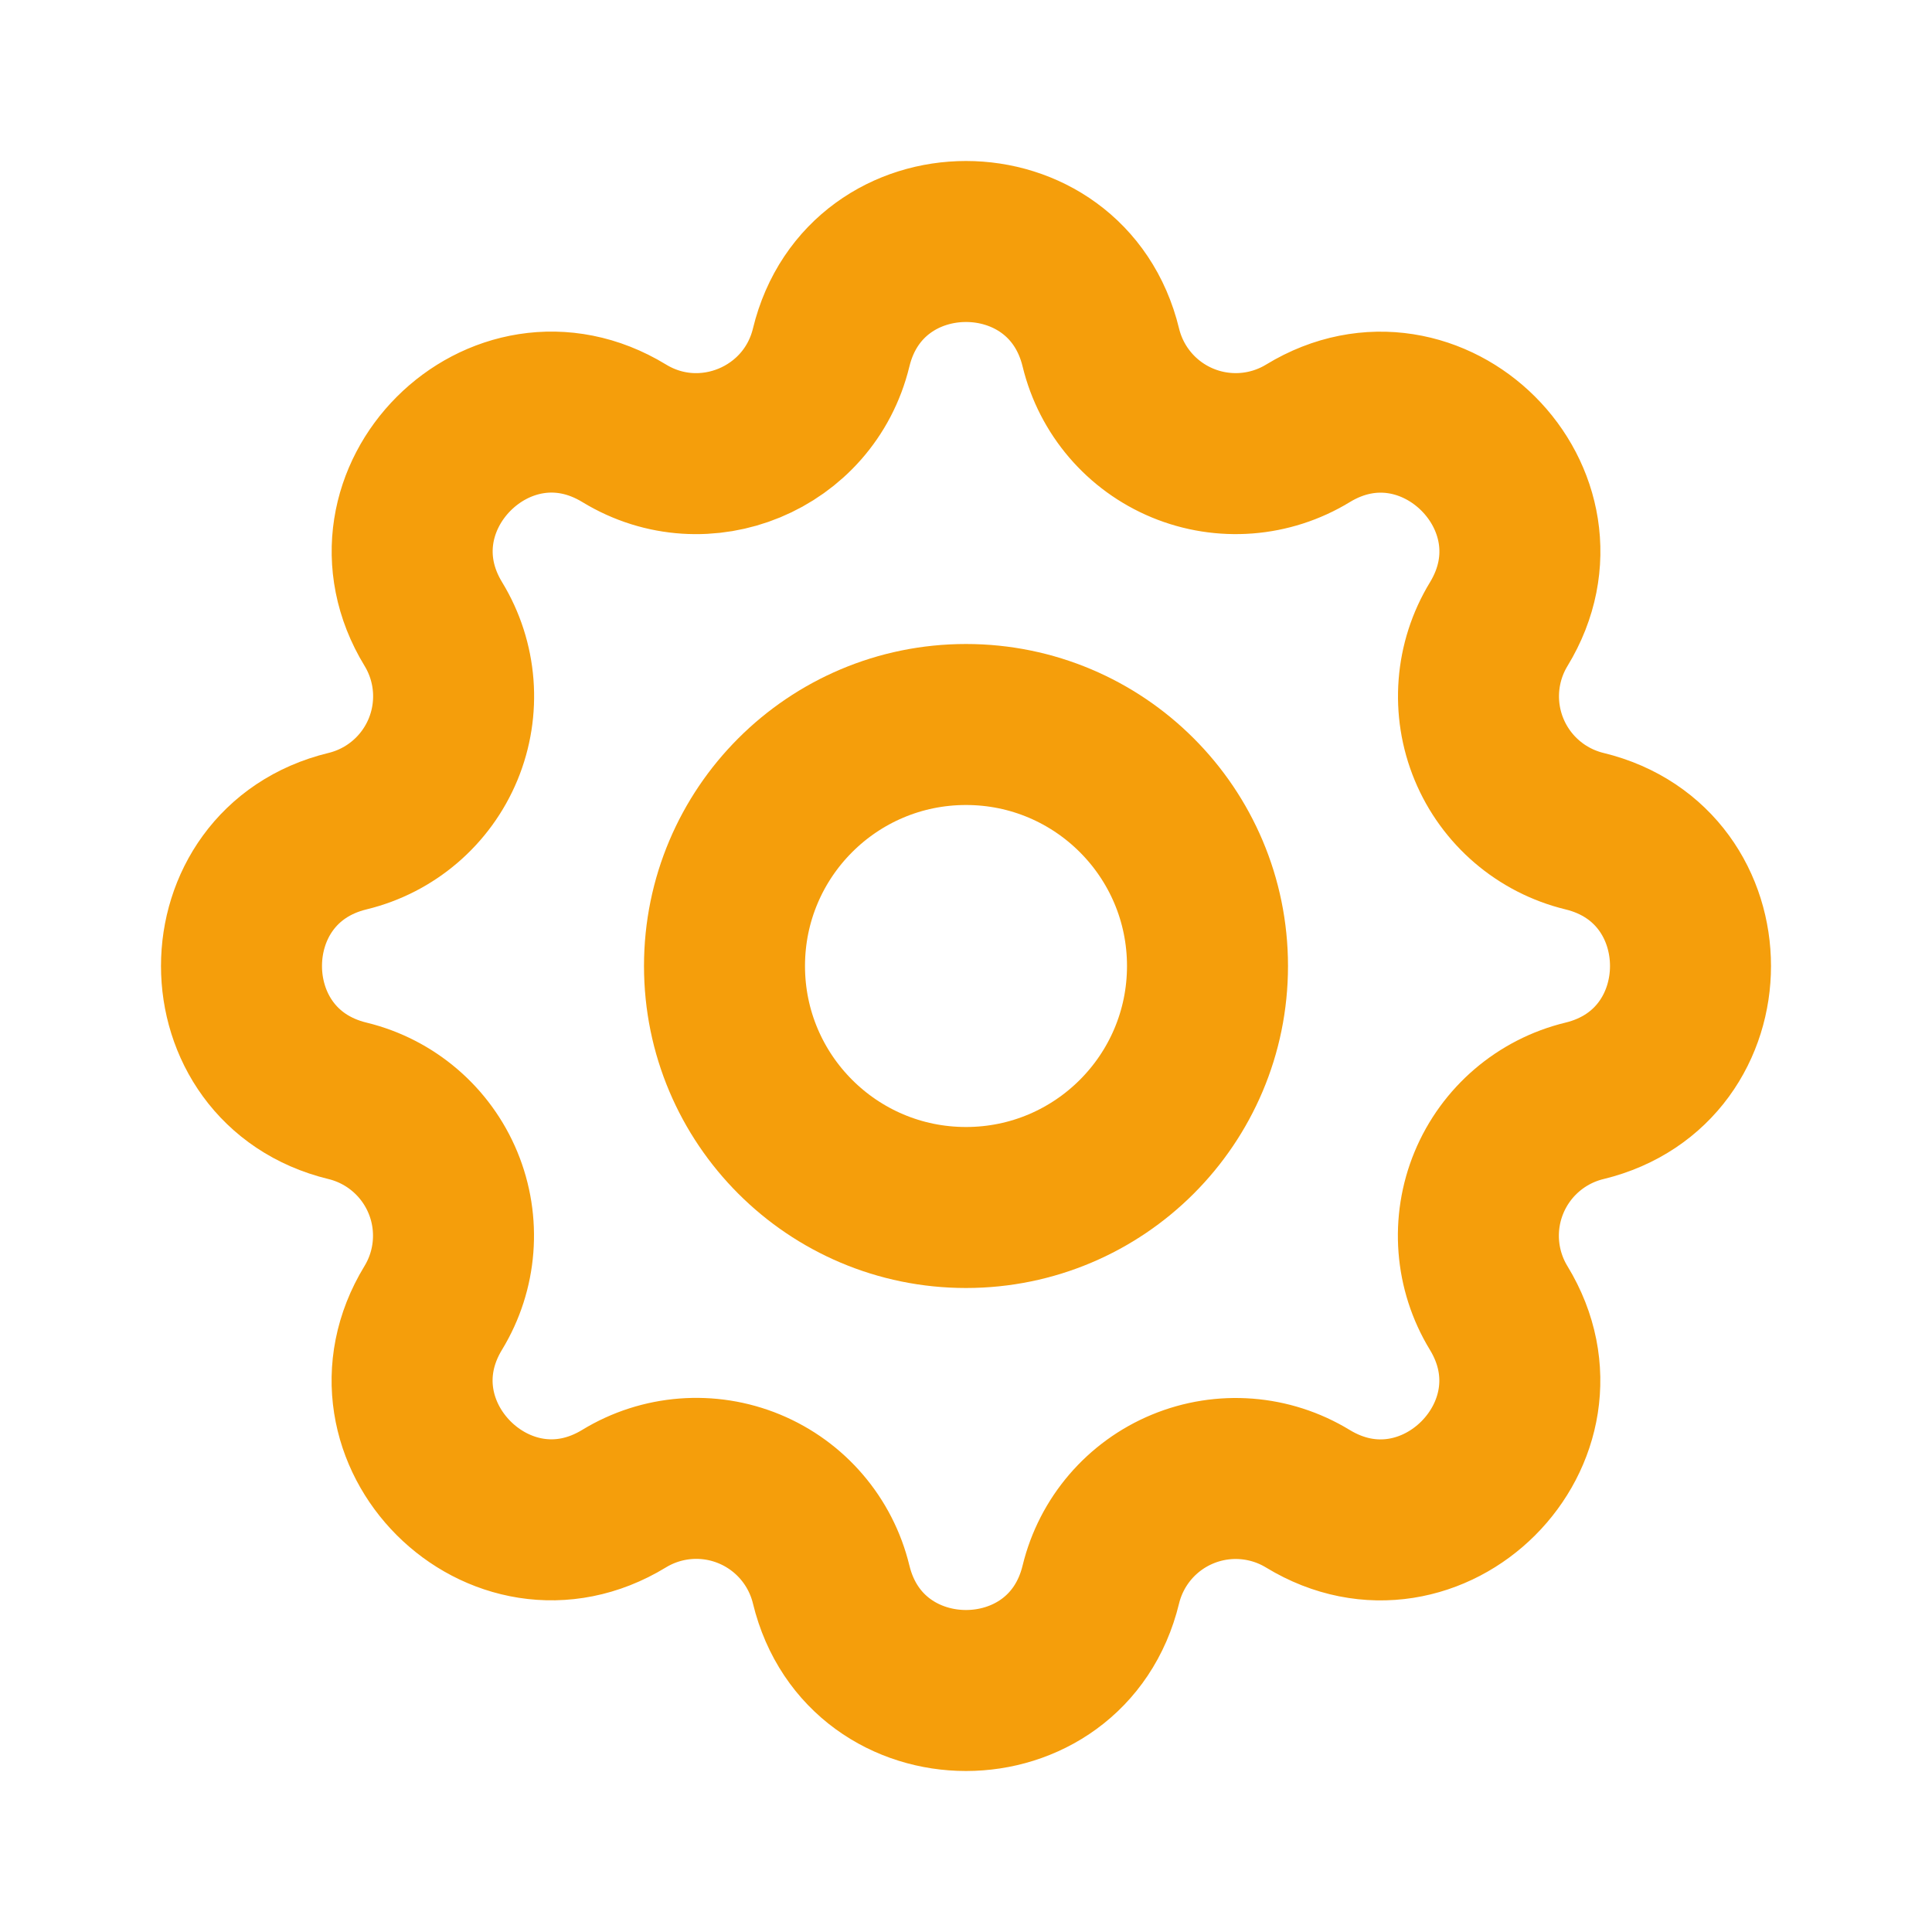
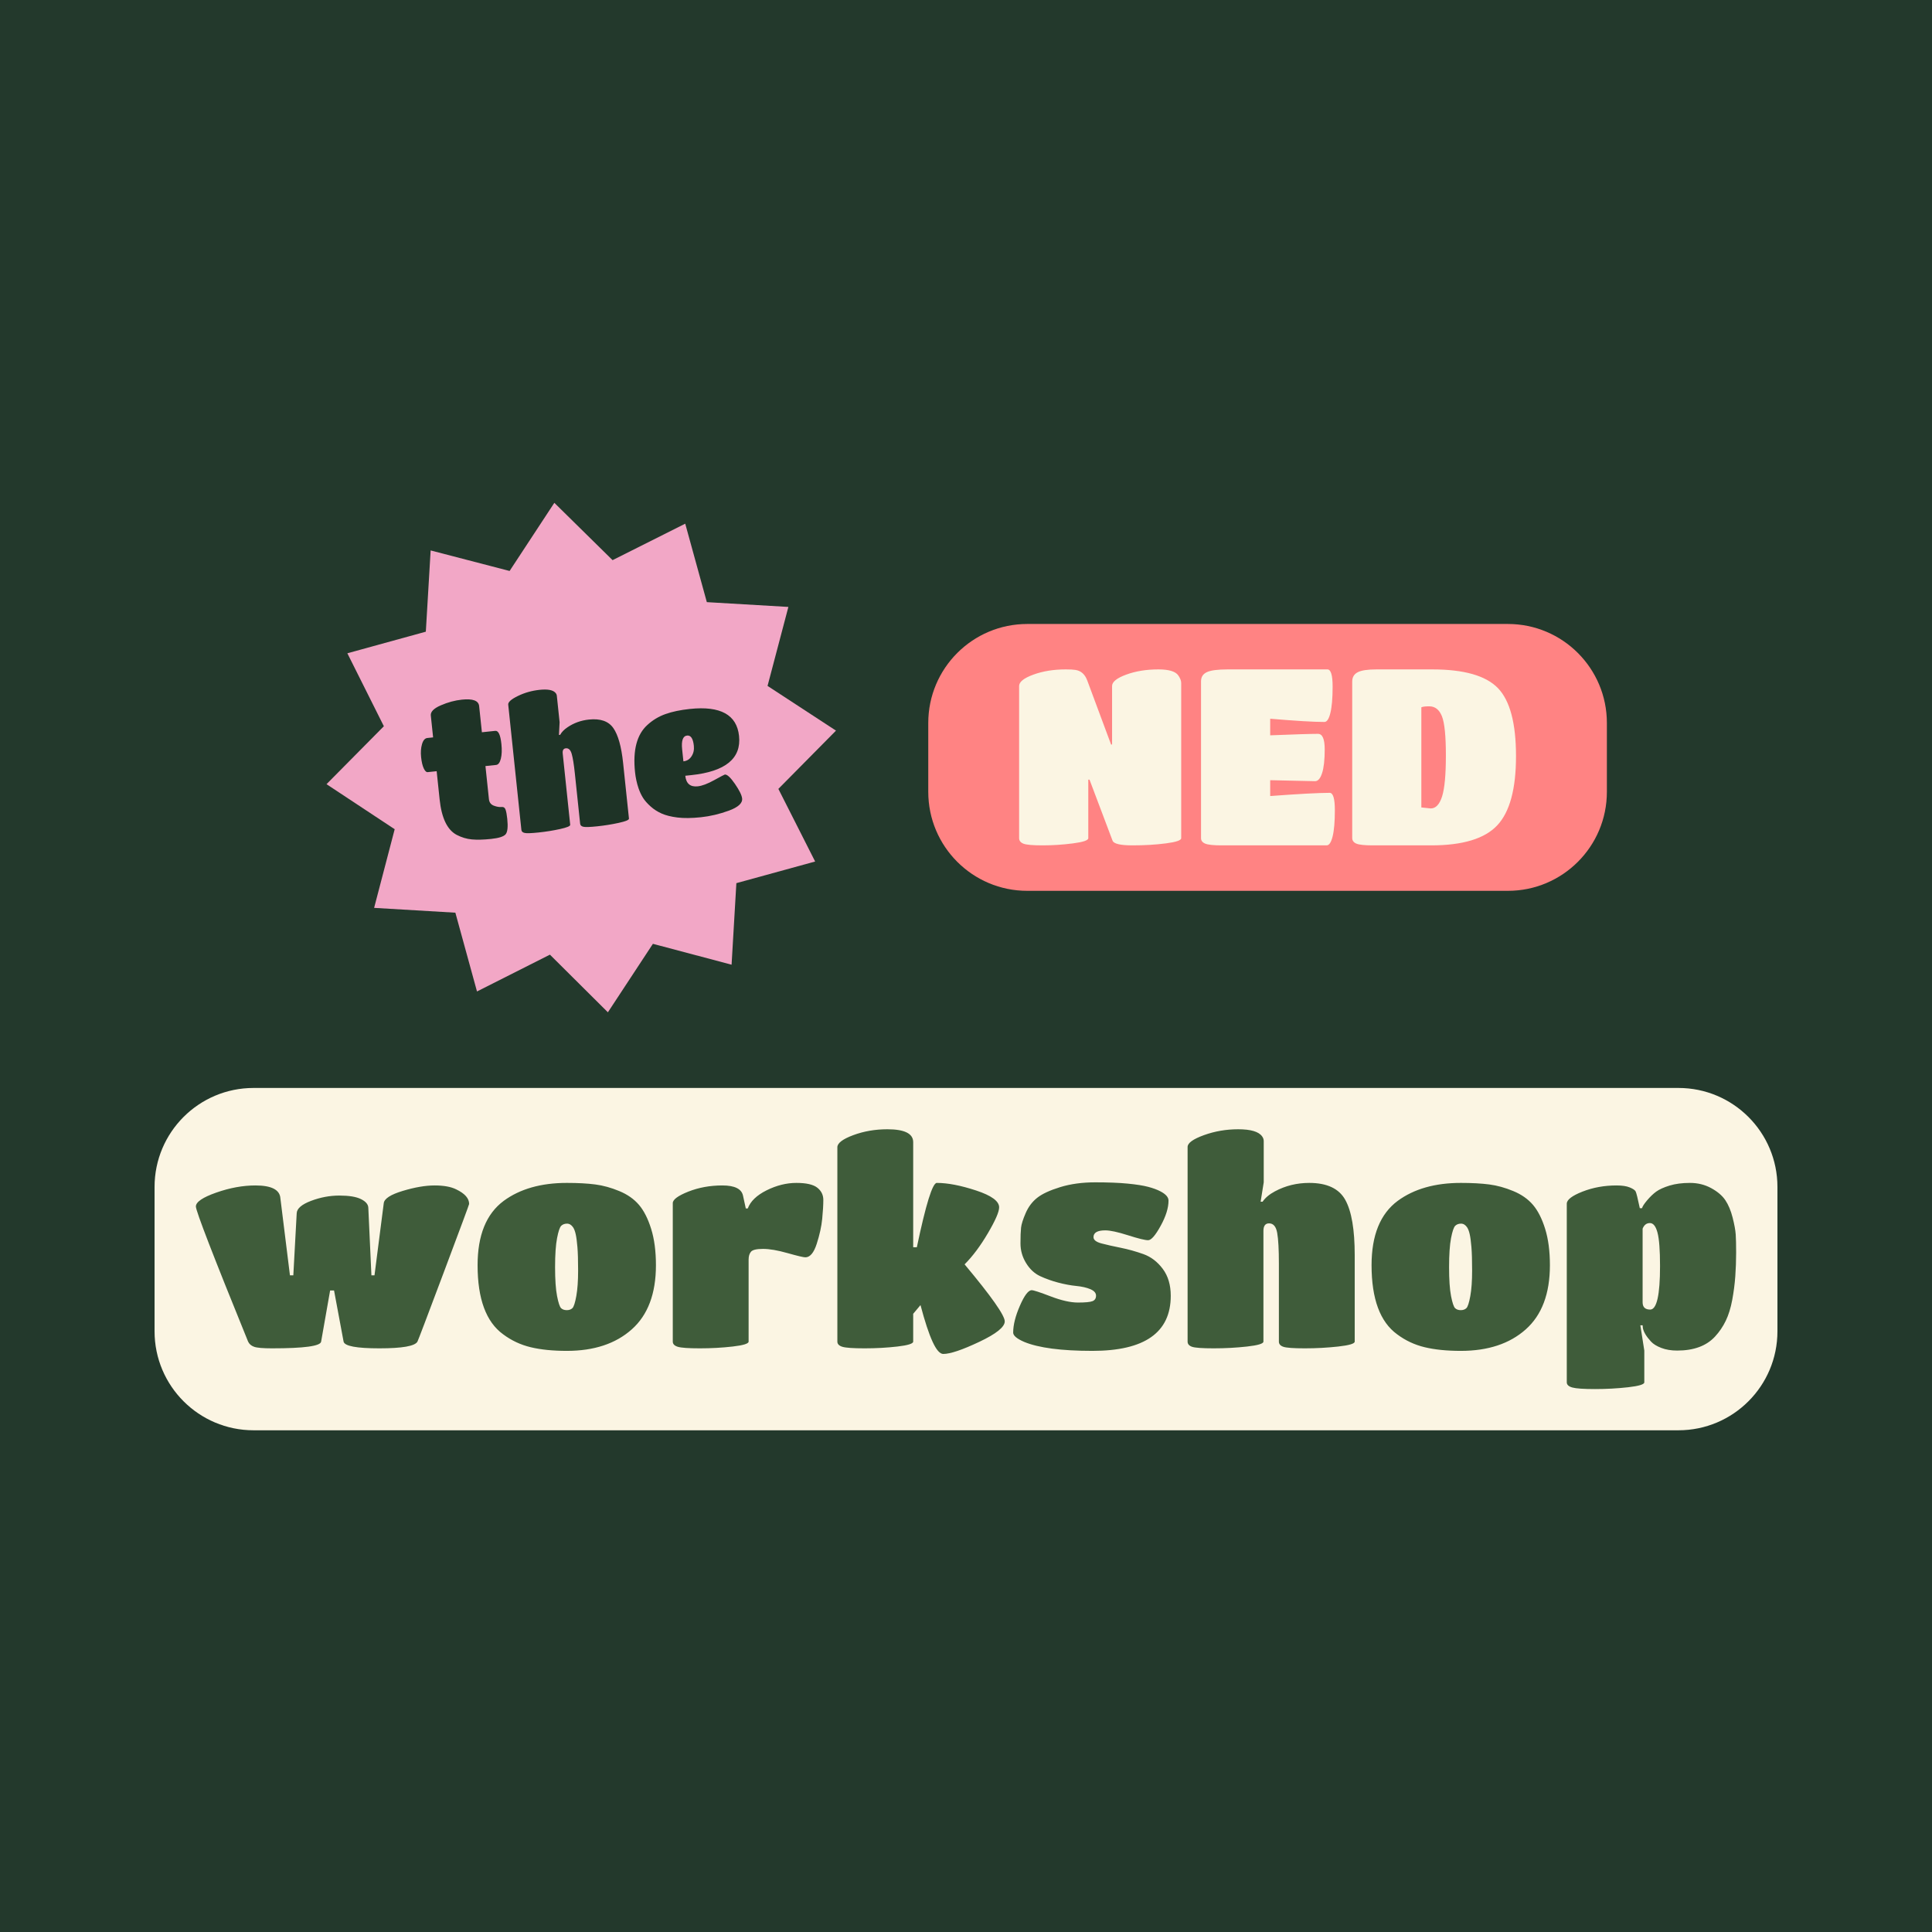
- <svg xmlns="http://www.w3.org/2000/svg" viewBox="0 0 24 24" fill="none" stroke="#f59e0b" stroke-width="2" stroke-linecap="round" stroke-linejoin="round">
-   <path d="M10.325 4.317c.426-1.756 2.924-1.756 3.35 0a1.724 1.724 0 002.573 1.066c1.543-.94 3.31.826 2.37 2.37a1.724 1.724 0 001.065 2.572c1.756.426 1.756 2.924 0 3.35a1.724 1.724 0 00-1.066 2.573c.94 1.543-.826 3.31-2.37 2.37a1.724 1.724 0 00-2.572 1.065c-.426 1.756-2.924 1.756-3.35 0a1.724 1.724 0 00-2.573-1.066c-1.543.94-3.31-.826-2.37-2.37a1.724 1.724 0 00-1.065-2.572c-1.756-.426-1.756-2.924 0-3.35a1.724 1.724 0 001.066-2.573c-.94-1.543.826-3.31 2.37-2.37.996.608 2.296.07 2.572-1.065z" />
-   <circle cx="12" cy="12" r="3" />
+ <svg xmlns="http://www.w3.org/2000/svg" viewBox="0 0 64.00 64.00" width="64.00" height="64.00" role="img" aria-label="The Ned Workshop">
+   <rect width="64" height="64" fill="#23392c" />
+   <g transform="translate(5.12 16.61)">
+     <g transform="translate(5.65 0.00)">
+       <g transform="rotate(-6 8.483121 8.483121)">
+         <polygon points="8.48,0.00 10.20,2.09 12.72,1.14 13.16,3.80 15.83,4.24 14.87,6.77 16.97,8.48 14.87,10.20 15.83,12.72 13.16,13.16 12.72,15.83 10.20,14.87 8.48,16.97 6.77,14.87 4.24,15.83 3.80,13.16 1.14,12.72 2.09,10.20 0.00,8.48 2.09,6.77 1.14,4.24 3.80,3.80 4.24,1.14 6.77,2.09" fill="#f2a7c6" />
+         <g transform="translate(3.21 6.11)">
+           <path transform="translate(-0.06020279 4.695818)" d="M2.577-0.054Q2.468 0.048 2.083 0.048Q1.698 0.048 1.445-0.003Q1.192-0.054 0.963-0.205Q0.524-0.500 0.524-1.433L0.524-2.372L0.223-2.372Q0.157-2.372 0.108-2.510Q0.060-2.649 0.060-2.890Q0.060-3.131 0.135-3.314Q0.211-3.498 0.331-3.498L0.524-3.498L0.524-4.226Q0.524-4.413 0.888-4.527Q1.252-4.642 1.601-4.642Q2.149-4.642 2.149-4.371L2.149-3.498L2.595-3.498Q2.751-3.498 2.751-3.046Q2.751-2.751 2.682-2.562Q2.613-2.372 2.504-2.372L2.149-2.372L2.149-1.270Q2.149-1.108 2.288-1.038Q2.426-0.969 2.532-0.969Q2.637-0.969 2.661-0.867Q2.685-0.765 2.685-0.560Q2.685-0.157 2.577-0.054M5.069-0.144L5.069-1.818Q5.069-2.270 5.033-2.474Q4.997-2.679 4.858-2.679Q4.738-2.679 4.738-2.516L4.738-0.144Q4.738-0.078 4.389-0.039Q4.040 0 3.672 0Q3.305 0 3.209-0.033Q3.112-0.066 3.112-0.144L3.112-4.317Q3.112-4.443 3.462-4.569Q3.811-4.696 4.196-4.696Q4.599-4.696 4.708-4.545Q4.744-4.497 4.744-4.443L4.744-3.558L4.678-3.143L4.720-3.143Q4.804-3.269 4.985-3.365Q5.322-3.546 5.719-3.546Q6.291-3.546 6.493-3.182Q6.695-2.817 6.695-1.999L6.695-0.144Q6.695-0.078 6.342-0.039Q5.990 0 5.626 0Q5.262 0 5.165-0.033Q5.069-0.066 5.069-0.144M8.898-1.361L8.699-1.361Q8.699-0.969 9.073-0.969Q9.289-0.969 9.638-1.117Q9.988-1.264 10.006-1.264Q10.120-1.264 10.307-0.921Q10.493-0.578 10.493-0.415Q10.493-0.181 10.012-0.060Q9.530 0.060 9.070 0.060Q8.609 0.060 8.299-0.012Q7.989-0.084 7.793-0.196Q7.598-0.307 7.450-0.470Q7.303-0.632 7.230-0.780Q7.158-0.927 7.116-1.108Q7.056-1.373 7.056-1.656Q7.056-2.751 7.628-3.167Q7.911-3.377 8.260-3.462Q8.609-3.546 9.085-3.546Q10.608-3.546 10.608-2.486Q10.608-1.361 8.898-1.361M8.687-2.240L8.687-1.842Q8.862-1.842 8.973-1.981Q9.085-2.119 9.085-2.318Q9.085-2.679 8.898-2.679Q8.687-2.679 8.687-2.240" fill="#1e3326" />
+         </g>
+       </g>
+     </g>
+     <g transform="translate(25.63 4.06)">
+       <rect width="22.48" height="8.84" rx="3.28" fill="#ff8383" />
+       <path transform="translate(2.681761 7.333795)" d="M2.619-0.238Q2.619-0.131 2.114-0.066Q1.609 0 1.108 0Q0.608 0 0.468-0.057Q0.328-0.115 0.328-0.238L0.328-5.279Q0.328-5.484 0.800-5.656Q1.272-5.829 1.872-5.829Q2.085-5.829 2.192-5.812Q2.471-5.771 2.586-5.459L3.374-3.341L3.407-3.341L3.407-5.279Q3.407-5.484 3.875-5.656Q4.343-5.829 4.942-5.829Q5.459-5.829 5.599-5.632Q5.697-5.492 5.697-5.377L5.697-0.238Q5.697-0.131 5.192-0.066Q4.688 0 4.084 0Q3.481 0 3.423-0.156L2.660-2.176L2.619-2.176L2.619-0.238M10.516 0L7.036 0Q6.633 0 6.494-0.057Q6.354-0.115 6.354-0.238L6.354-5.435Q6.354-5.648 6.547-5.738Q6.740-5.829 7.241-5.829L10.541-5.829Q10.713-5.829 10.713-5.258Q10.713-4.688 10.639-4.388Q10.566-4.088 10.442-4.088Q9.909-4.088 8.645-4.195L8.645-3.645Q9.860-3.694 10.229-3.694Q10.451-3.694 10.451-3.177Q10.451-2.660 10.364-2.393Q10.278-2.126 10.130-2.126L8.645-2.159L8.645-1.634Q10.073-1.740 10.615-1.740Q10.787-1.740 10.787-1.166Q10.787-0.591 10.713-0.296Q10.639 0 10.516 0M13.981 0L12.043 0Q11.641 0 11.501-0.057Q11.362-0.115 11.362-0.246L11.362-5.426Q11.362-5.640 11.543-5.734Q11.723-5.829 12.166-5.829L14.014-5.829Q15.590-5.829 16.189-5.209Q16.788-4.589 16.788-2.955Q16.788-1.322 16.164-0.661Q15.541 0 13.981 0M13.915-4.606Q13.718-4.606 13.652-4.573L13.652-1.256L13.964-1.223Q14.211-1.223 14.338-1.617Q14.465-2.011 14.465-2.980Q14.465-3.949 14.334-4.277Q14.202-4.606 13.915-4.606" fill="#fbf5e3" />
+     </g>
+     <g transform="translate(0.00 19.43)">
+       <rect width="53.76" height="11.34" rx="3.28" fill="#fbf5e3" />
+       <path transform="translate(1.321725 8.625418)" d="M7.387-0.223Q7.266 0 6.127 0Q4.987 0 4.940-0.223L4.624-1.917L4.494-1.917L4.196-0.223Q4.168 0 2.568 0Q2.121 0 1.977-0.051Q1.833-0.102 1.777-0.223Q0.047-4.475 0.047-4.699Q0.047-4.922 0.721-5.159Q1.396-5.396 2.019-5.396Q2.819-5.396 2.847-4.968L3.163-2.419L3.275-2.419L3.387-4.475Q3.396-4.708 3.861-4.885Q4.326-5.061 4.801-5.061Q5.275-5.061 5.513-4.945Q5.750-4.829 5.759-4.661L5.862-2.419L5.964-2.419L6.271-4.810Q6.299-5.034 6.899-5.215Q7.499-5.396 7.955-5.396Q8.411-5.396 8.671-5.266Q9.099-5.061 9.099-4.782Q9.099-4.754 8.257-2.512Q7.415-0.270 7.387-0.223M12.337 0.084Q11.639 0.084 11.137-0.037Q10.635-0.158 10.225-0.465Q9.379-1.079 9.379-2.754Q9.379-4.243 10.244-4.885Q11.053-5.480 12.337-5.480Q12.886-5.480 13.277-5.429Q13.668-5.378 14.072-5.210Q14.477-5.043 14.724-4.754Q14.970-4.466 15.128-3.959Q15.287-3.452 15.287-2.754Q15.287-1.340 14.486-0.628Q13.686 0.084 12.337 0.084M12.012-1.731Q12.077-1.396 12.146-1.330Q12.216-1.265 12.333-1.265Q12.449-1.265 12.519-1.330Q12.588-1.396 12.649-1.731Q12.709-2.066 12.709-2.573Q12.709-3.080 12.686-3.354Q12.663-3.629 12.630-3.777Q12.598-3.926 12.542-4.010Q12.458-4.131 12.342-4.131Q12.226-4.131 12.151-4.061Q12.077-3.991 12.012-3.652Q11.946-3.312 11.946-2.689Q11.946-2.066 12.012-1.731M18.357-2.940L18.357-0.223Q18.357-0.121 17.831-0.060Q17.306 0 16.743 0Q16.180 0 16.012-0.051Q15.845-0.102 15.845-0.223L15.845-4.810Q15.845-4.987 16.361-5.192Q16.878-5.396 17.487-5.396Q18.096-5.396 18.171-5.061L18.264-4.633L18.329-4.633Q18.459-4.987 18.952-5.234Q19.446-5.480 19.939-5.480Q20.432-5.480 20.632-5.322Q20.832-5.164 20.832-4.917Q20.832-4.671 20.795-4.289Q20.757-3.908 20.613-3.461Q20.469-3.015 20.236-3.015Q20.143-3.015 19.650-3.154Q19.157-3.294 18.836-3.294Q18.515-3.294 18.436-3.201Q18.357-3.108 18.357-2.940M23.809-0.223Q23.809-0.121 23.288-0.060Q22.767 0 22.200 0Q21.632 0 21.464-0.051Q21.297-0.102 21.297-0.223L21.297-6.662Q21.297-6.866 21.823-7.062Q22.348-7.257 22.953-7.257Q23.809-7.257 23.809-6.829L23.809-3.349L23.930-3.349Q24.377-5.480 24.591-5.480Q25.130-5.480 25.893-5.229Q26.656-4.978 26.656-4.671Q26.656-4.447 26.284-3.815Q25.912-3.182 25.512-2.782Q26.842-1.191 26.842-0.893Q26.842-0.614 25.996-0.214Q25.149 0.186 24.805 0.186Q24.637 0.186 24.451-0.219Q24.265-0.623 24.051-1.433L23.809-1.144L23.809-0.223M29.745 0.084Q28.201 0.084 27.484-0.214Q27.121-0.372 27.121-0.521Q27.121-0.902 27.345-1.414Q27.568-1.926 27.735-1.926Q27.828-1.926 28.363-1.721Q28.898-1.517 29.266-1.517Q29.633-1.517 29.750-1.563Q29.866-1.610 29.866-1.745Q29.866-1.879 29.680-1.959Q29.494-2.038 29.215-2.066Q28.936-2.093 28.615-2.177Q28.294-2.261 28.015-2.391Q27.735-2.521 27.549-2.824Q27.363-3.126 27.363-3.475Q27.363-3.824 27.382-3.996Q27.400-4.168 27.535-4.480Q27.670-4.792 27.917-4.987Q28.163-5.182 28.680-5.341Q29.196-5.499 29.838-5.499Q30.480-5.499 30.913-5.457Q31.345-5.415 31.592-5.350Q31.839-5.285 31.997-5.201Q32.267-5.061 32.267-4.894Q32.267-4.531 32.006-4.057Q31.745-3.582 31.592-3.582Q31.438-3.582 30.927-3.745Q30.415-3.908 30.173-3.908Q29.782-3.908 29.782-3.684Q29.782-3.545 30.047-3.475Q30.313-3.405 30.685-3.331Q31.057-3.256 31.434-3.122Q31.811-2.987 32.076-2.633Q32.341-2.279 32.341-1.740Q32.341 0.084 29.745 0.084M35.923-0.223L35.923-2.810Q35.923-3.508 35.867-3.824Q35.811-4.140 35.597-4.140Q35.411-4.140 35.411-3.889L35.411-0.223Q35.411-0.121 34.872-0.060Q34.332 0 33.764 0Q33.197 0 33.048-0.051Q32.899-0.102 32.899-0.223L32.899-6.671Q32.899-6.866 33.439-7.062Q33.978-7.257 34.574-7.257Q35.197-7.257 35.365-7.025Q35.421-6.950 35.421-6.866L35.421-5.499L35.318-4.857L35.383-4.857Q35.514-5.052 35.793-5.201Q36.314-5.480 36.928-5.480Q37.812-5.480 38.123-4.917Q38.435-4.354 38.435-3.089L38.435-0.223Q38.435-0.121 37.891-0.060Q37.347 0 36.784 0Q36.221 0 36.072-0.051Q35.923-0.102 35.923-0.223M41.952 0.084Q41.254 0.084 40.752-0.037Q40.249-0.158 39.840-0.465Q38.993-1.079 38.993-2.754Q38.993-4.243 39.859-4.885Q40.668-5.480 41.952-5.480Q42.501-5.480 42.892-5.429Q43.283-5.378 43.687-5.210Q44.092-5.043 44.339-4.754Q44.585-4.466 44.743-3.959Q44.901-3.452 44.901-2.754Q44.901-1.340 44.101-0.628Q43.301 0.084 41.952 0.084M41.626-1.731Q41.692-1.396 41.761-1.330Q41.831-1.265 41.947-1.265Q42.064-1.265 42.133-1.330Q42.203-1.396 42.264-1.731Q42.324-2.066 42.324-2.573Q42.324-3.080 42.301-3.354Q42.278-3.629 42.245-3.777Q42.213-3.926 42.157-4.010Q42.073-4.131 41.957-4.131Q41.840-4.131 41.766-4.061Q41.692-3.991 41.626-3.652Q41.561-3.312 41.561-2.689Q41.561-2.066 41.626-1.731M45.460 1.126L45.460-4.792Q45.460-4.987 45.981-5.192Q46.502-5.396 47.106-5.396Q47.386-5.396 47.544-5.331Q47.702-5.266 47.739-5.201Q47.776-5.136 47.879-4.643L47.953-4.643Q47.972-4.726 48.121-4.903Q48.270-5.080 48.423-5.192Q48.577-5.303 48.865-5.392Q49.153-5.480 49.540-5.480Q49.926-5.480 50.242-5.308Q50.558-5.136 50.712-4.908Q50.865-4.680 50.954-4.331Q51.042-3.982 51.056-3.773Q51.070-3.563 51.070-3.168Q51.070-2.773 51.042-2.386Q51.014-2 50.940-1.600Q50.865-1.200 50.726-0.912Q50.586-0.623 50.372-0.391Q49.944 0.074 49.116 0.074Q48.818 0.074 48.590-0.014Q48.363-0.102 48.251-0.223Q48.018-0.475 47.981-0.670L47.972-0.763L47.897-0.763L48.028 0.074L48.028 1.126Q48.028 1.228 47.493 1.289Q46.958 1.349 46.395 1.349Q45.832 1.349 45.646 1.298Q45.460 1.247 45.460 1.126M48.549-2.726Q48.549-3.517 48.465-3.833Q48.381-4.150 48.214-4.150Q48.046-4.150 47.972-3.964L47.972-1.526Q47.972-1.284 48.223-1.284Q48.549-1.284 48.549-2.726" fill="#3f5c3a" />
+     </g>
+   </g>
</svg>
